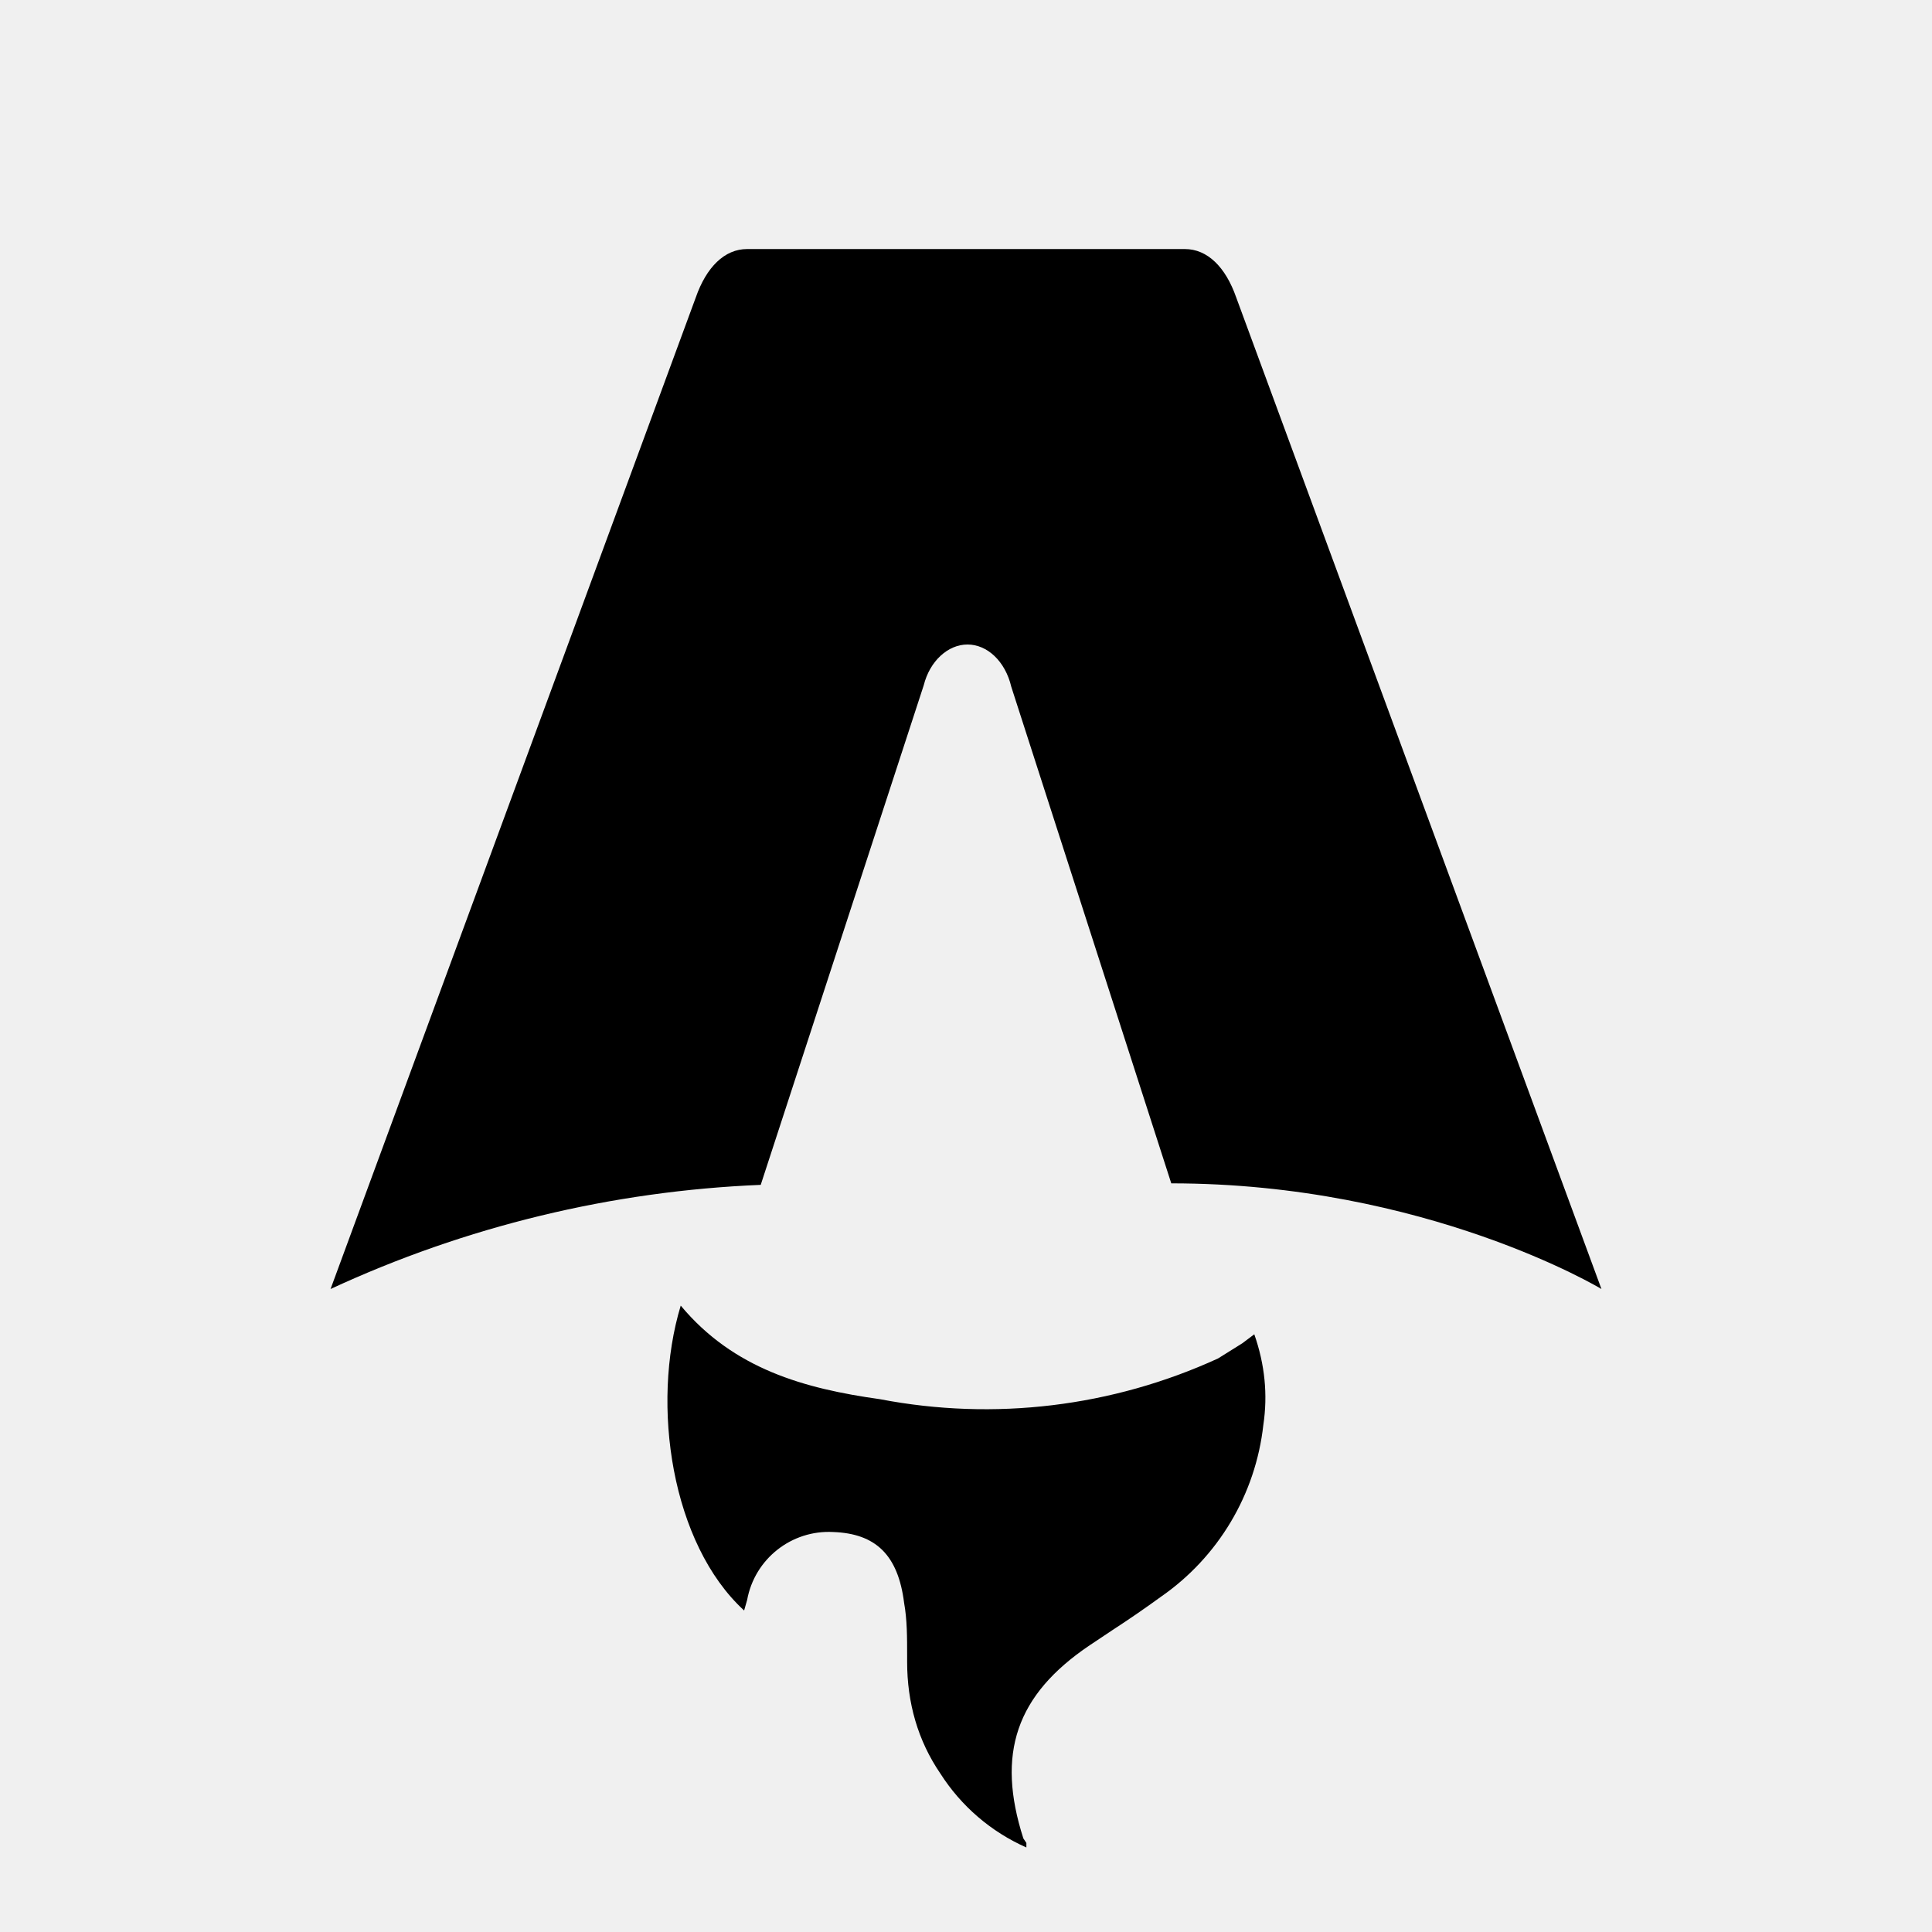
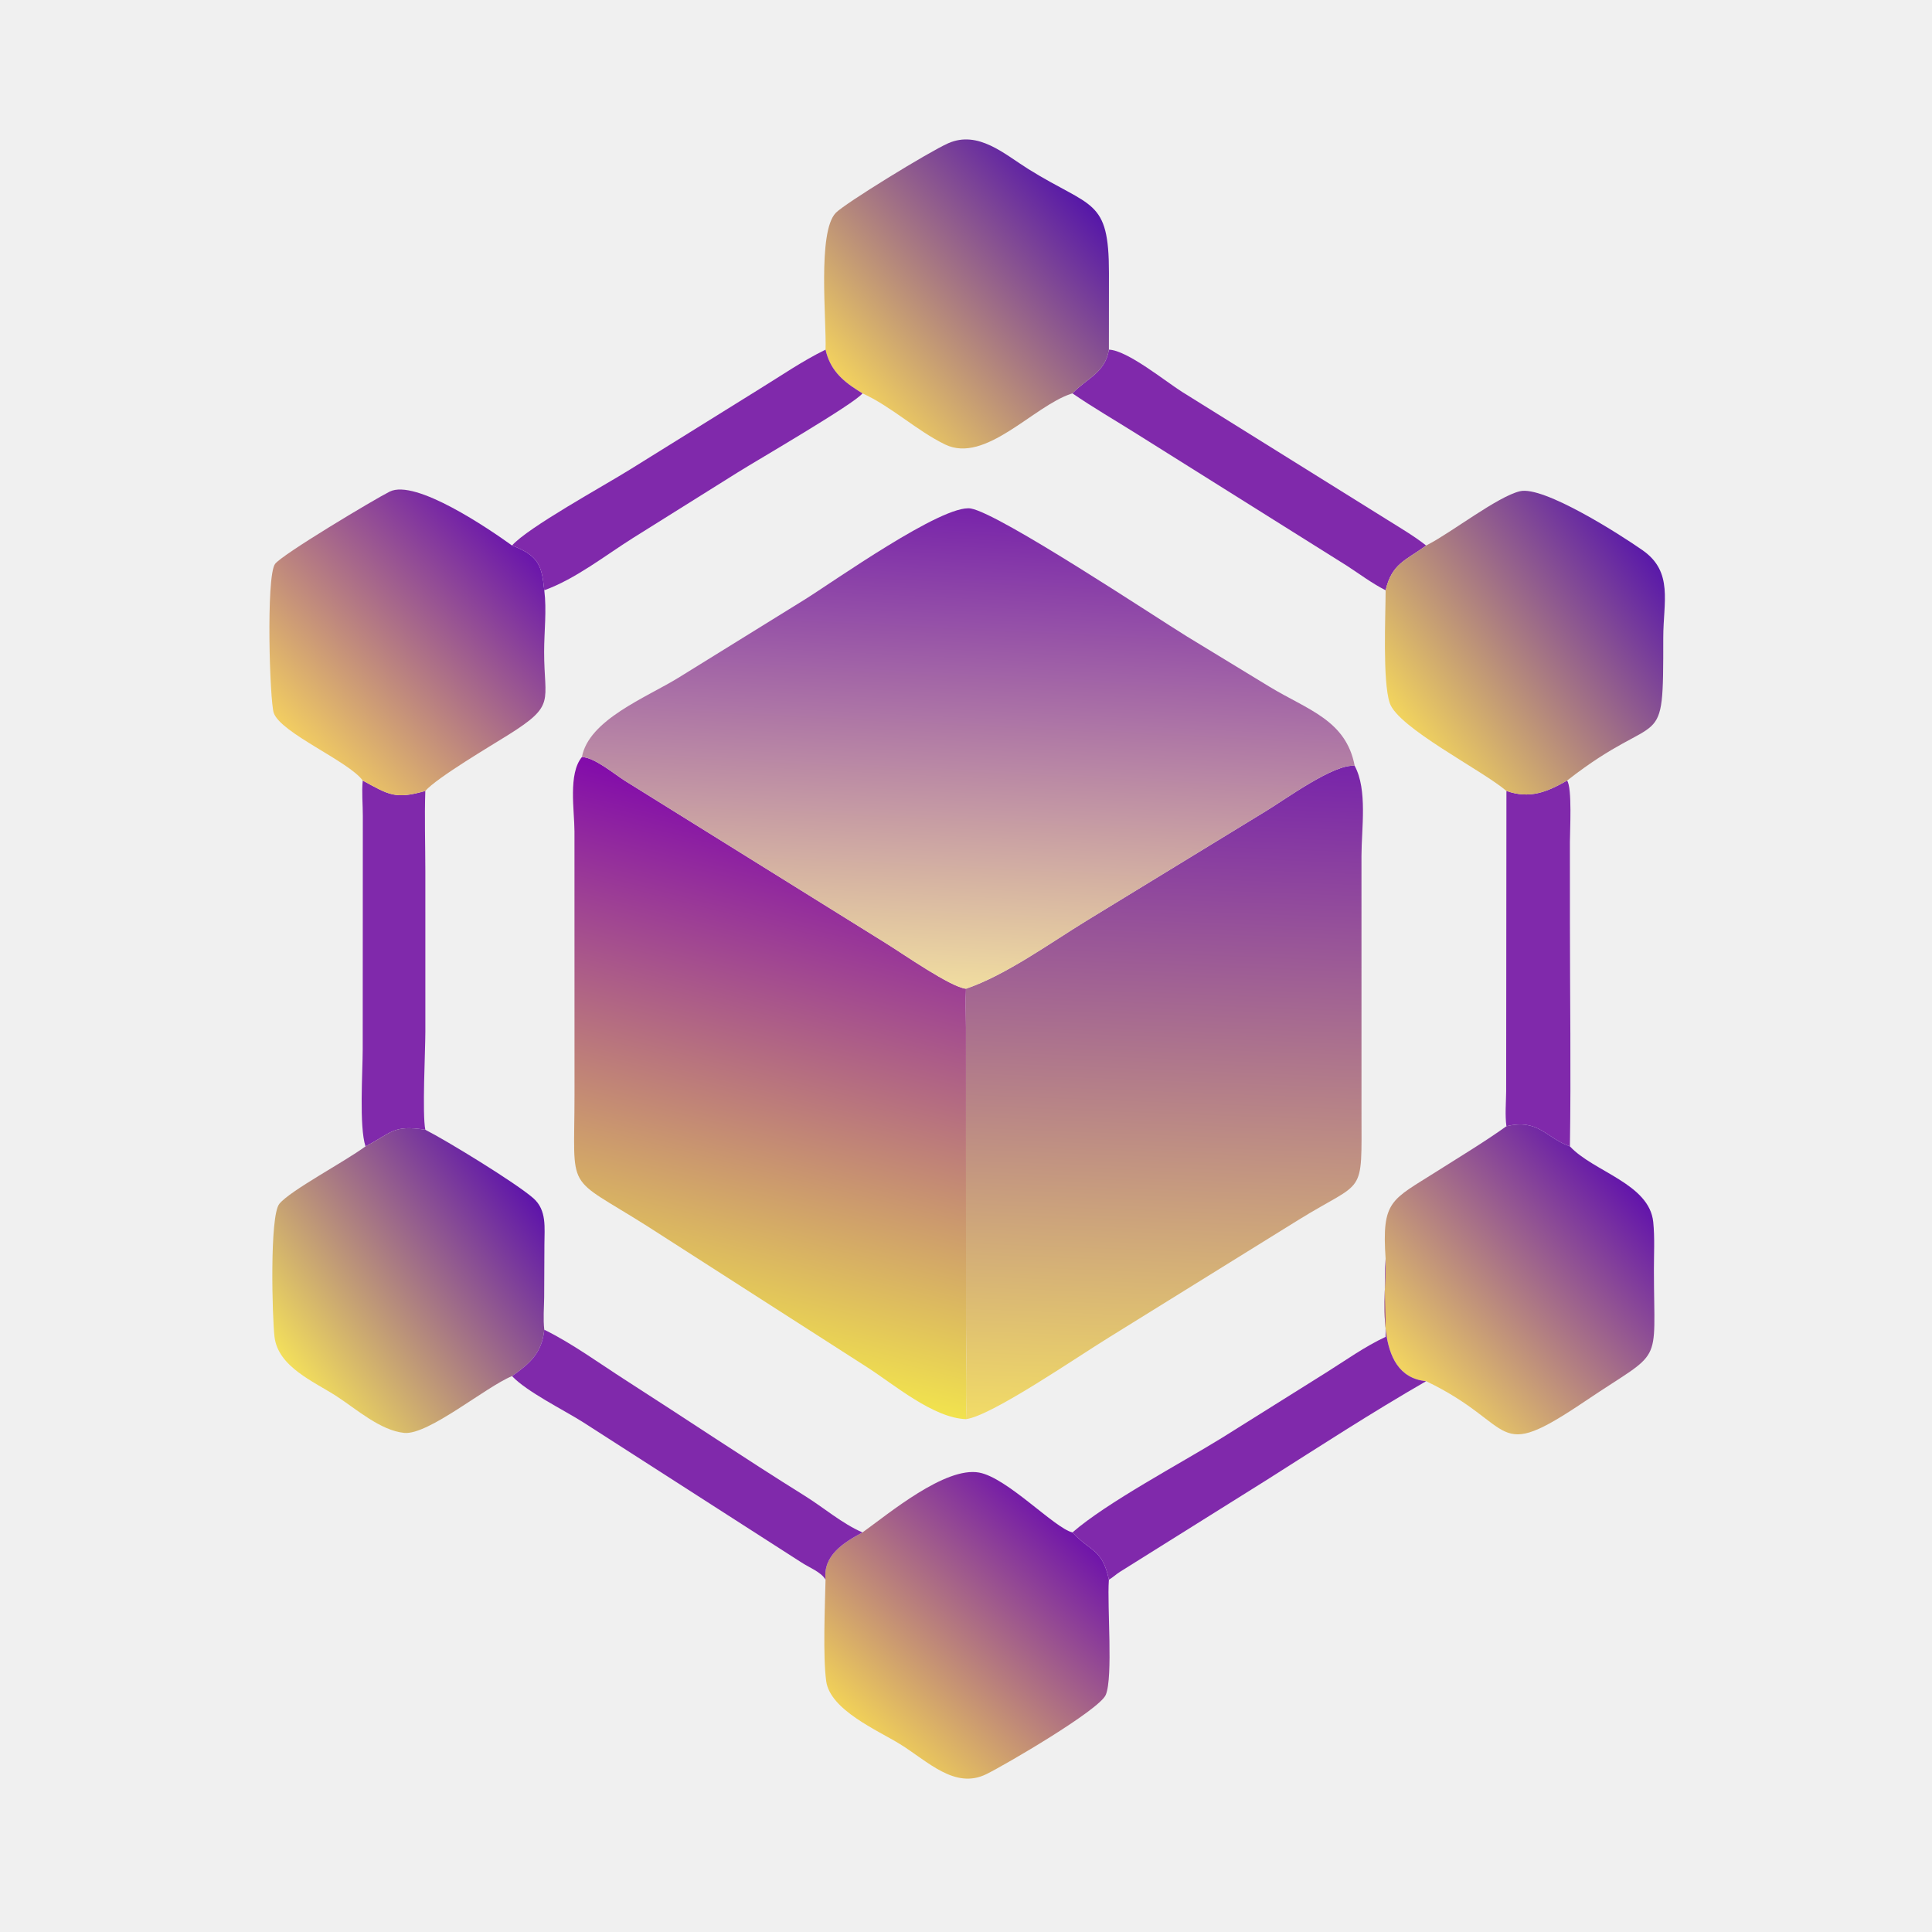
- <svg xmlns="http://www.w3.org/2000/svg" fill="none" viewBox="0 0 128 128">
-   <path d="M50.4 78.5a75.1 75.1 0 0 0-28.5 6.9l24.2-65.7c.7-2 1.9-3.2 3.4-3.2h29c1.5 0 2.7 1.2 3.4 3.2l24.2 65.7s-11.6-7-28.5-7L67 45.5c-.4-1.7-1.6-2.8-2.9-2.8-1.3 0-2.5 1.1-2.9 2.7L50.4 78.5Zm-1.1 28.2Zm-4.2-20.2c-2 6.6-.6 15.8 4.2 20.2a17.5 17.5 0 0 1 .2-.7 5.5 5.5 0 0 1 5.7-4.5c2.8.1 4.3 1.5 4.7 4.7.2 1.1.2 2.3.2 3.5v.4c0 2.7.7 5.2 2.2 7.4a13 13 0 0 0 5.7 4.9v-.3l-.2-.3c-1.8-5.6-.5-9.5 4.4-12.8l1.5-1a73 73 0 0 0 3.2-2.2 16 16 0 0 0 6.8-11.4c.3-2 .1-4-.6-6l-.8.6-1.6 1a37 37 0 0 1-22.4 2.7c-5-.7-9.7-2-13.2-6.2Z" />
-   <style>
-         path { fill: #000; }
-         @media (prefers-color-scheme: dark) {
-             path { fill: #FFF; }
-         }
-     </style>
+ <svg xmlns="http://www.w3.org/2000/svg" width="1024" height="1024">
+   <path fill="#8029AB" transform="scale(2 2)" d="M96.129 206.857C103.008 210.602 104.739 211.919 112.715 209.603C112.473 216.68 112.719 223.829 112.721 230.915L112.724 273.419C112.723 278.562 111.864 295.191 112.715 299.398C104.082 298.027 103.807 300.243 96.864 303.797C95.141 298.592 96.123 283.99 96.122 278.07L96.151 216.244C96.163 213.205 95.822 209.848 96.129 206.857Z" />
+   <path fill="#8029AB" transform="scale(2 2)" d="M399.218 209.603C405.354 211.777 409.889 209.932 415.296 206.857C416.674 208.805 416.04 220.175 416.041 223.09L416.046 244.489C416.047 264.243 416.356 284.051 416.041 303.797C409.608 301.527 407.758 296.429 399.218 298.465C398.814 295.536 399.117 292.195 399.148 289.227L399.218 209.603Z" />
+   <path fill="#8029AB" transform="scale(2 2)" d="M293.87 92.66C298.75 92.815 308.919 101.128 313.302 103.877L367.663 137.761C371.109 139.913 374.745 142.051 377.941 144.564L377.693 144.747C372.508 148.518 368.846 149.368 367.204 156.424C363.685 154.664 360.214 152.053 356.898 149.903L301.178 114.945C295.521 111.384 289.718 108.033 284.206 104.247C288.027 100.206 292.849 98.881 293.87 92.66Z" />
+   <defs>
+     <linearGradient id="gradient_0" gradientUnits="userSpaceOnUse" x1="77.349" y1="362.222" x2="139.522" y2="315.689">
+       <stop offset="0" stop-color="#F2DE5C" />
+       <stop offset="1" stop-color="#5F15AA" />
+     </linearGradient>
+   </defs>
+   <path fill="url(#gradient_0)" transform="scale(2 2)" d="M96.864 303.797C103.807 300.243 104.082 298.027 112.715 299.398C118.24 302.191 136.74 313.494 141.346 317.545C144.961 320.725 144.279 325.381 144.275 329.751L144.211 343.742C144.175 346.587 143.914 349.559 144.24 352.383C143.613 358.599 140.406 361.356 135.695 364.683C128.75 367.515 113.509 380.349 107.131 379.733C100.844 379.127 94.381 373.392 89.302 370.085C83.252 366.146 73.709 362.291 72.745 354.264C72.154 349.334 71.398 322.258 74.027 319.034C76.932 315.471 91.244 307.953 96.864 303.797Z" />
+   <defs>
+     <linearGradient id="gradient_1" gradientUnits="userSpaceOnUse" x1="374.012" y1="364.939" x2="430.967" y2="313.459">
+       <stop offset="0" stop-color="#F1D361" />
+       <stop offset="1" stop-color="#6315AB" />
+     </linearGradient>
+   </defs>
+   <path fill="url(#gradient_1)" transform="scale(2 2)" d="M399.218 298.465C407.758 296.429 409.608 301.527 416.041 303.797C422.307 310.551 437.082 313.663 438.125 323.847C438.553 328.031 438.298 332.455 438.303 336.669C438.334 362.847 441.03 357.196 420.231 371.223C395.134 388.149 402.43 377.767 377.941 366.031C363.538 364.589 367.482 342.949 367.204 333.632C366.141 318.026 368.702 318.098 380.76 310.429C386.923 306.509 393.279 302.712 399.218 298.465Z" />
+   <defs>
+     <linearGradient id="gradient_2" gradientUnits="userSpaceOnUse" x1="373.696" y1="193.203" x2="436.393" y2="146.421">
+       <stop offset="0" stop-color="#F1D35E" />
+       <stop offset="1" stop-color="#5A19A9" />
+     </linearGradient>
+   </defs>
+   <path fill="url(#gradient_2)" transform="scale(2 2)" d="M377.941 144.564L378.337 144.362C384.772 141.04 396.792 131.644 402.779 130.186C409.046 128.659 429.499 141.75 435.328 145.839C443.509 151.577 440.78 159.566 440.783 168.98C440.792 201.028 440.614 187.02 415.296 206.857C409.889 209.932 405.354 211.777 399.218 209.603C392.821 204.119 370.4 192.847 368.273 186.254C366.376 180.373 367.19 163.437 367.204 156.424C368.846 149.368 372.508 148.518 377.693 144.747L377.941 144.564Z" />
+   <defs>
+     <linearGradient id="gradient_3" gradientUnits="userSpaceOnUse" x1="79.744" y1="196.175" x2="135.128" y2="142.42">
+       <stop offset="0" stop-color="#F1CC62" />
+       <stop offset="1" stop-color="#6B17AB" />
+     </linearGradient>
+   </defs>
+   <path fill="url(#gradient_3)" transform="scale(2 2)" d="M96.129 206.857C92.503 201.793 74.47 194.299 72.554 188.951C71.487 185.975 70.462 153.018 72.866 149.486C74.503 147.079 99.408 132.207 103.278 130.28C110.132 126.868 129.669 140.216 135.695 144.564C142.89 147.299 143.568 150.028 144.24 156.424C144.91 161.704 144.202 167.382 144.2 172.723C144.195 186.116 147.393 186.787 134.709 194.748C130.192 197.583 115.8 206.075 112.715 209.603C104.739 211.919 103.008 210.602 96.129 206.857Z" />
+   <defs>
+     <linearGradient id="gradient_4" gradientUnits="userSpaceOnUse" x1="230.226" y1="458.391" x2="282.043" y2="403.852">
+       <stop offset="0" stop-color="#F0D059" />
+       <stop offset="1" stop-color="#7015AA" />
+     </linearGradient>
+   </defs>
+   <path fill="url(#gradient_4)" transform="scale(2 2)" d="M228.568 406.112C235.474 401.166 250.499 388.584 259.487 390.248C266.961 391.63 279.415 404.932 284.206 406.112C289.133 411.35 292.143 410.471 293.87 418.643L293.849 418.916C293.385 425.609 295.007 444.395 293.05 449.136C291.4 453.131 266.35 467.739 261.385 470.173C252.989 474.29 245.852 466.728 238.454 462.173C232.575 458.554 219.978 453.151 218.948 445.507C218.053 438.857 218.62 425.612 218.777 418.643C218.047 412.193 223.558 408.804 228.568 406.112Z" />
+   <defs>
+     <linearGradient id="gradient_5" gradientUnits="userSpaceOnUse" x1="226.822" y1="103.864" x2="285.107" y2="51.201">
+       <stop offset="0" stop-color="#F1D05F" />
+       <stop offset="1" stop-color="#5718A8" />
+     </linearGradient>
+   </defs>
+   <path fill="url(#gradient_5)" transform="scale(2 2)" d="M218.777 92.66C219.065 84.946 216.582 61.512 221.486 56.41C223.848 53.952 246.185 40.217 251.268 37.974C259.257 34.449 266.215 40.872 272.542 44.815C289.304 55.263 293.882 52.459 293.885 72.359L293.87 92.66C292.849 98.881 288.027 100.206 284.206 104.247L283.853 104.361C273.847 107.645 261.124 122.953 250.483 117.803C242.967 114.165 236.223 107.713 228.568 104.247L227.285 103.446C222.979 100.711 219.934 97.803 218.777 92.66Z" />
+   <path fill="#8029AB" transform="scale(2 2)" d="M144.24 352.383C151.643 356.03 158.897 361.336 165.868 365.805C181.707 375.958 197.337 386.474 213.299 396.427C218.326 399.561 223.14 403.751 228.568 406.112C223.558 408.804 218.047 412.193 218.777 418.643C217.691 416.635 214.317 415.337 212.454 414.107L154.411 376.833C149.171 373.538 139.574 368.797 135.695 364.683C140.406 361.356 143.613 358.599 144.24 352.383Z" />
+   <path fill="#8029AB" transform="scale(2 2)" d="M367.204 333.632C367.482 342.949 363.538 364.589 377.941 366.031C363.532 374.325 349.615 383.371 335.58 392.271L296.812 416.543C295.8 417.177 294.88 418.06 293.87 418.643C292.143 410.471 289.133 411.35 284.206 406.112C293.335 398.161 312.785 387.874 323.893 381.003L351.399 363.772C356.539 360.547 361.701 356.837 367.204 354.281C367.21 347.741 366.725 340.016 367.204 333.632Z" />
+   <path fill="#8029AB" transform="scale(2 2)" d="M135.695 144.564C139.889 139.784 159.97 128.788 166.987 124.408L201.134 103.177C207.021 99.566 212.555 95.707 218.777 92.66C219.934 97.803 222.979 100.711 227.285 103.446L228.568 104.247C226.422 107.035 200.615 121.985 195.529 125.175L167.772 142.555C160.366 147.218 152.529 153.433 144.24 156.424C143.568 150.028 142.89 147.299 135.695 144.564Z" />
+   <defs>
+     <linearGradient id="gradient_6" gradientUnits="userSpaceOnUse" x1="186.661" y1="358.405" x2="222.094" y2="217.851">
+       <stop offset="0" stop-color="#F1E24E" />
+       <stop offset="1" stop-color="#820BAB" />
+     </linearGradient>
+   </defs>
+   <path fill="url(#gradient_6)" transform="scale(2 2)" d="M154.209 200.628C157.498 200.673 162.847 205.181 165.629 206.931L234.765 249.964C239.089 252.629 251.958 261.636 255.994 262.023C255.842 265.381 255.985 268.762 255.99 272.125L256.003 351.434C256.003 359.587 256.395 367.958 255.994 376.089C247.321 375.78 236.951 366.929 229.898 362.394L171.489 324.915C149.51 311.021 152.254 316.672 152.251 290.133L152.239 220.333C152.237 214.764 150.531 205.067 154.209 200.628Z" />
+   <defs>
+     <linearGradient id="gradient_7" gradientUnits="userSpaceOnUse" x1="304.757" y1="377.09" x2="311.418" y2="201.474">
+       <stop offset="0" stop-color="#F1DB67" />
+       <stop offset="1" stop-color="#7824AA" />
+     </linearGradient>
+   </defs>
+   <path fill="url(#gradient_7)" transform="scale(2 2)" d="M255.994 262.023C266.544 258.436 278.392 249.849 287.907 244.023L335.595 214.879C340.474 211.926 353.708 202.262 359.011 202.968C362.449 209.335 360.806 219.63 360.804 226.824L360.809 294.637C360.822 317.555 361.867 312.278 344.06 323.314L293.963 354.383C285.319 359.685 262.84 375.202 255.994 376.089C256.395 367.958 256.003 359.587 256.003 351.434L255.99 272.125C255.985 268.762 255.842 265.381 255.994 262.023Z" />
+   <defs>
+     <linearGradient id="gradient_8" gradientUnits="userSpaceOnUse" x1="253.543" y1="261.191" x2="259.733" y2="135.171">
+       <stop offset="0" stop-color="#F0DCA0" />
+       <stop offset="1" stop-color="#7824AA" />
+     </linearGradient>
+   </defs>
+   <path fill="url(#gradient_8)" transform="scale(2 2)" d="M154.209 200.628C156.039 190.755 171.157 184.906 179.723 179.648L213.314 158.851C220.385 154.471 249.987 133.433 257.308 134.762C265.039 136.166 306.161 163.516 314.555 168.671L336.431 181.994C346.62 188.166 356.713 190.82 359.011 202.968C353.708 202.262 340.474 211.926 335.595 214.879L287.907 244.023C278.392 249.849 266.544 258.436 255.994 262.023C251.958 261.636 239.089 252.629 234.765 249.964L165.629 206.931C162.847 205.181 157.498 200.673 154.209 200.628Z" />
</svg>
